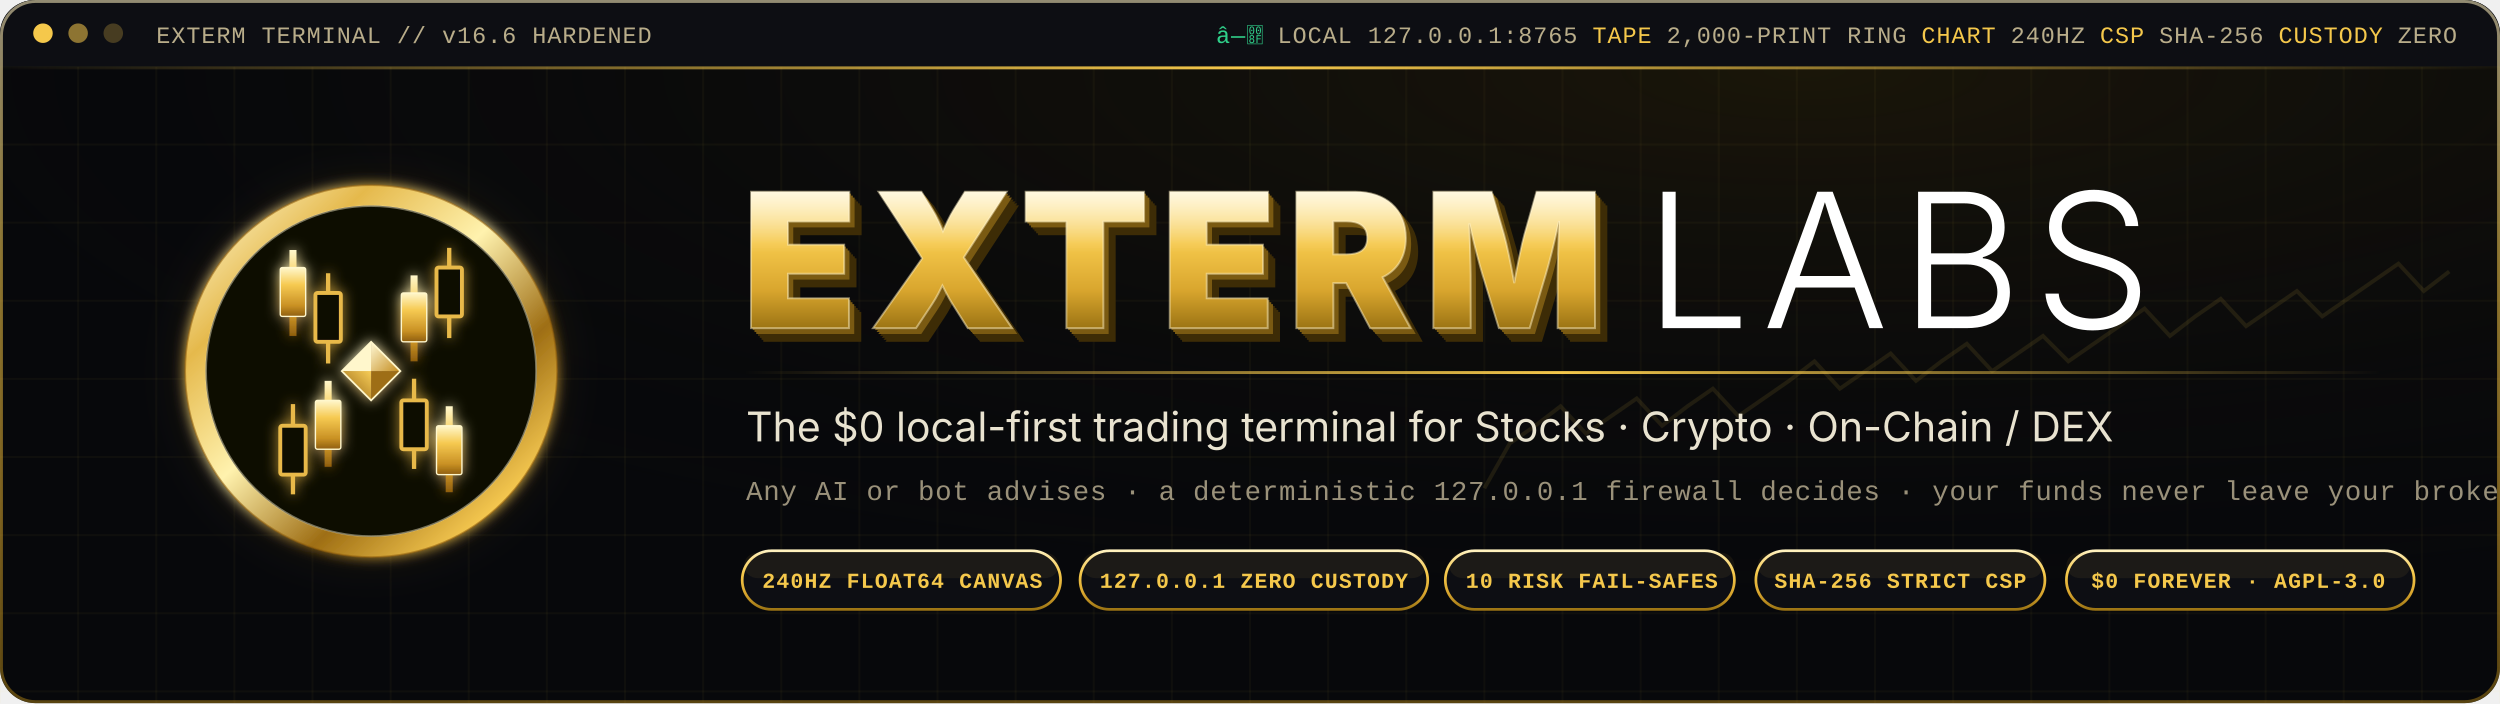
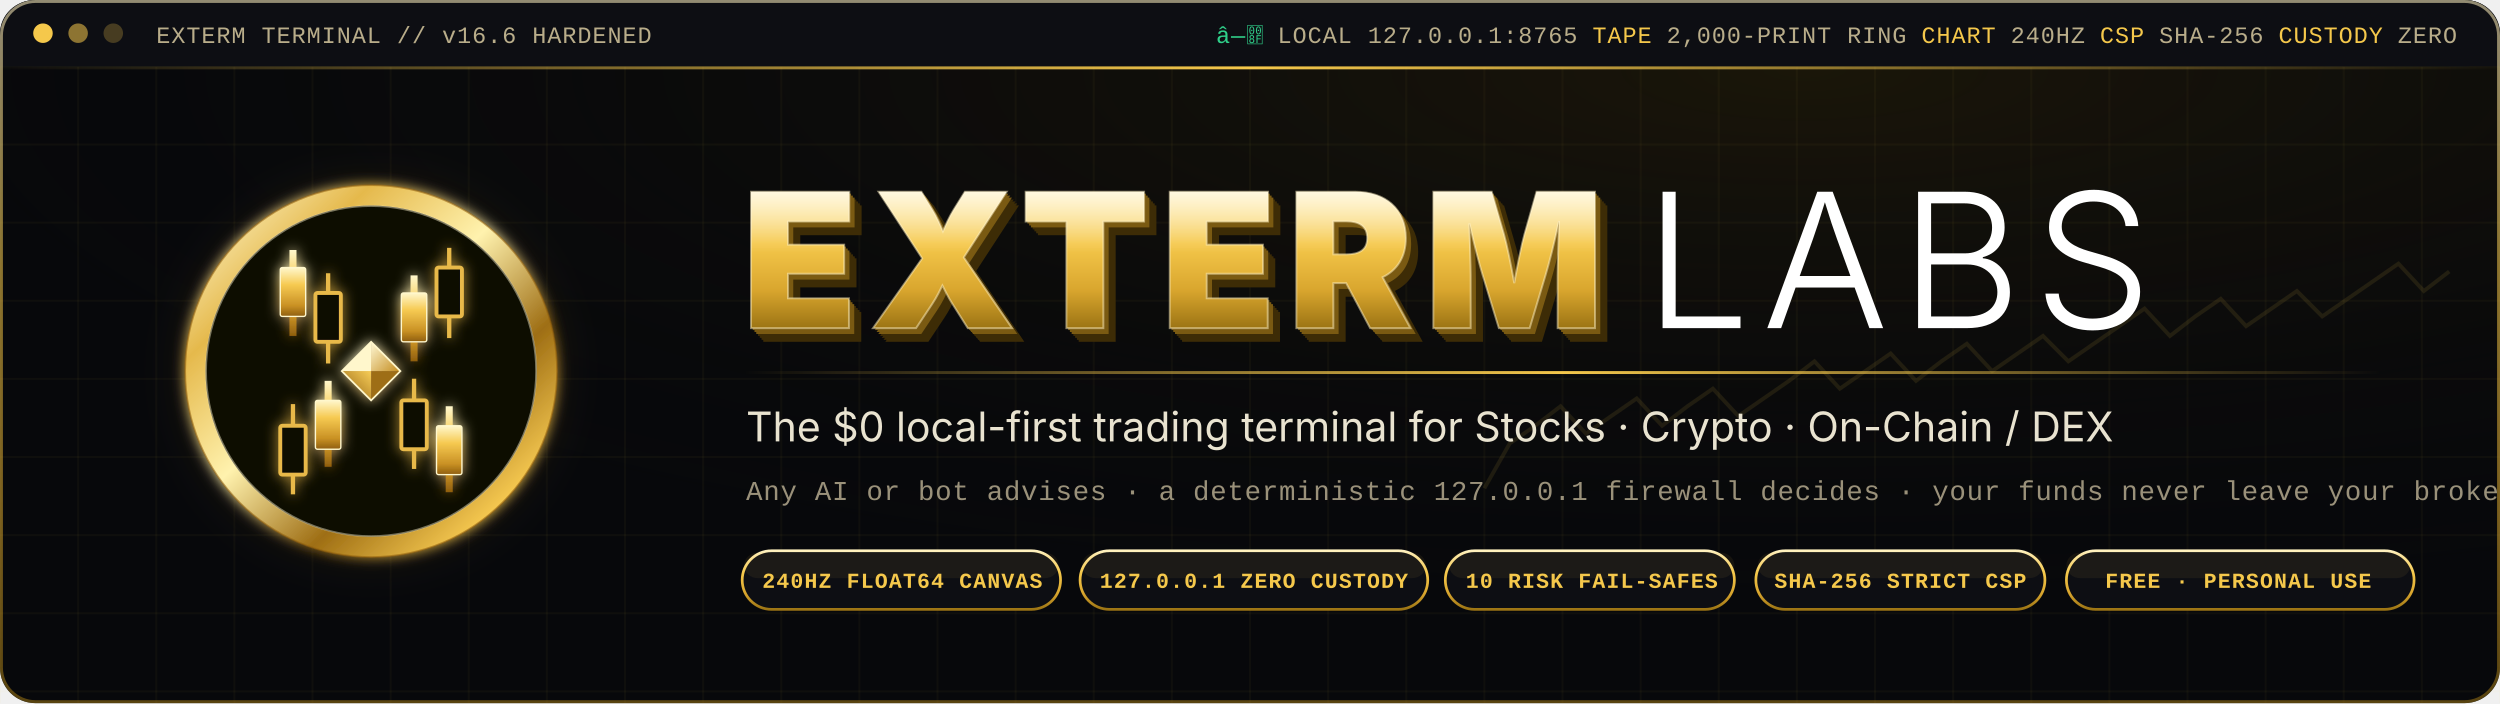
<svg xmlns="http://www.w3.org/2000/svg" width="1280" height="360" viewBox="0 0 1280 360" role="img" aria-label="ExTerm Labs: obsidian and gold local-first trading terminal">
  <defs>
    <linearGradient id="gold" x1="0" y1="0" x2="0" y2="1">
      <stop offset="0" stop-color="#FFF1BF" />
      <stop offset=".38" stop-color="#F5C84B" />
      <stop offset=".72" stop-color="#D9A62E" />
      <stop offset="1" stop-color="#9C7414" />
    </linearGradient>
    <linearGradient id="goldH" x1="0" y1="0" x2="1" y2="0">
      <stop offset="0" stop-color="#F5C84B" stop-opacity="0" />
      <stop offset=".5" stop-color="#F5C84B" />
      <stop offset="1" stop-color="#F5C84B" stop-opacity="0" />
    </linearGradient>
    <linearGradient id="obs" x1="0" y1="0" x2="0" y2="1">
      <stop offset="0" stop-color="#101219" />
      <stop offset="1" stop-color="#07080B" />
    </linearGradient>
    <radialGradient id="halo">
      <stop offset="0" stop-color="#F5C84B" stop-opacity=".22" />
      <stop offset="1" stop-color="#F5C84B" stop-opacity="0" />
    </radialGradient>
    <radialGradient id="bgGlow" cx=".72" cy=".1" r=".8">
      <stop offset="0" stop-color="#2a2108" stop-opacity=".55" />
      <stop offset="1" stop-color="#07080B" stop-opacity="0" />
    </radialGradient>
    <linearGradient id="shine" x1="0" y1="0" x2="0" y2="1">
      <stop offset="0" stop-color="#fff" stop-opacity=".9" />
      <stop offset=".45" stop-color="#fff" stop-opacity="0" />
    </linearGradient>
    <radialGradient id="goldAura" cx="50%" cy="50%" r="50%">
      <stop offset="0%" stop-color="#F5C84B" stop-opacity="0.34" />
      <stop offset="62%" stop-color="#D49B2A" stop-opacity="0.14" />
      <stop offset="100%" stop-color="#07080B" stop-opacity="0" />
    </radialGradient>
    <linearGradient id="brushedRing" x1="105" y1="100" x2="275" y2="280" gradientUnits="userSpaceOnUse">
      <stop offset="0%" stop-color="#FFF7CC" />
      <stop offset="22%" stop-color="#E5B94C" />
      <stop offset="45%" stop-color="#FFF2AE" />
      <stop offset="68%" stop-color="#9E6E14" />
      <stop offset="88%" stop-color="#F3C64F" />
      <stop offset="100%" stop-color="#B8831E" />
    </linearGradient>
    <linearGradient id="candleGold" x1="0" y1="0" x2="0" y2="1">
      <stop offset="0%" stop-color="#FFF7CC" />
      <stop offset="35%" stop-color="#F6CA52" />
      <stop offset="78%" stop-color="#C99124" />
      <stop offset="100%" stop-color="#8F5E0E" />
    </linearGradient>
    <linearGradient id="diamondFacetL" x1="0" y1="0" x2="1" y2="1">
      <stop offset="0%" stop-color="#FFF9D6" />
      <stop offset="100%" stop-color="#C58D20" />
    </linearGradient>
    <linearGradient id="diamondFacetR" x1="0" y1="1" x2="1" y2="0">
      <stop offset="0%" stop-color="#8F5E0E" />
      <stop offset="100%" stop-color="#F7CD58" />
    </linearGradient>
    <filter id="goldGlow" x="-30%" y="-30%" width="160%" height="160%">
      <feGaussianBlur stdDeviation="3.2" result="blur" />
      <feMerge>
        <feMergeNode in="blur" />
        <feMergeNode in="SourceGraphic" />
      </feMerge>
    </filter>
  </defs>
  <rect width="1280" height="360" rx="18" fill="#07080B" />
  <rect width="1280" height="360" rx="18" fill="url(#bgGlow)" />
  <line x1="0" y1="34" x2="0" y2="360" stroke="#F5C84B" stroke-opacity=".035" />
  <line x1="40" y1="34" x2="40" y2="360" stroke="#F5C84B" stroke-opacity=".035" />
  <line x1="80" y1="34" x2="80" y2="360" stroke="#F5C84B" stroke-opacity=".035" />
  <line x1="120" y1="34" x2="120" y2="360" stroke="#F5C84B" stroke-opacity=".035" />
  <line x1="160" y1="34" x2="160" y2="360" stroke="#F5C84B" stroke-opacity=".035" />
  <line x1="200" y1="34" x2="200" y2="360" stroke="#F5C84B" stroke-opacity=".035" />
  <line x1="240" y1="34" x2="240" y2="360" stroke="#F5C84B" stroke-opacity=".035" />
  <line x1="280" y1="34" x2="280" y2="360" stroke="#F5C84B" stroke-opacity=".035" />
  <line x1="320" y1="34" x2="320" y2="360" stroke="#F5C84B" stroke-opacity=".035" />
  <line x1="360" y1="34" x2="360" y2="360" stroke="#F5C84B" stroke-opacity=".035" />
  <line x1="400" y1="34" x2="400" y2="360" stroke="#F5C84B" stroke-opacity=".035" />
  <line x1="440" y1="34" x2="440" y2="360" stroke="#F5C84B" stroke-opacity=".035" />
  <line x1="480" y1="34" x2="480" y2="360" stroke="#F5C84B" stroke-opacity=".035" />
  <line x1="520" y1="34" x2="520" y2="360" stroke="#F5C84B" stroke-opacity=".035" />
  <line x1="560" y1="34" x2="560" y2="360" stroke="#F5C84B" stroke-opacity=".035" />
  <line x1="600" y1="34" x2="600" y2="360" stroke="#F5C84B" stroke-opacity=".035" />
  <line x1="640" y1="34" x2="640" y2="360" stroke="#F5C84B" stroke-opacity=".035" />
  <line x1="680" y1="34" x2="680" y2="360" stroke="#F5C84B" stroke-opacity=".035" />
  <line x1="720" y1="34" x2="720" y2="360" stroke="#F5C84B" stroke-opacity=".035" />
  <line x1="760" y1="34" x2="760" y2="360" stroke="#F5C84B" stroke-opacity=".035" />
  <line x1="800" y1="34" x2="800" y2="360" stroke="#F5C84B" stroke-opacity=".035" />
  <line x1="840" y1="34" x2="840" y2="360" stroke="#F5C84B" stroke-opacity=".035" />
  <line x1="880" y1="34" x2="880" y2="360" stroke="#F5C84B" stroke-opacity=".035" />
  <line x1="920" y1="34" x2="920" y2="360" stroke="#F5C84B" stroke-opacity=".035" />
  <line x1="960" y1="34" x2="960" y2="360" stroke="#F5C84B" stroke-opacity=".035" />
  <line x1="1000" y1="34" x2="1000" y2="360" stroke="#F5C84B" stroke-opacity=".035" />
  <line x1="1040" y1="34" x2="1040" y2="360" stroke="#F5C84B" stroke-opacity=".035" />
  <line x1="1080" y1="34" x2="1080" y2="360" stroke="#F5C84B" stroke-opacity=".035" />
  <line x1="1120" y1="34" x2="1120" y2="360" stroke="#F5C84B" stroke-opacity=".035" />
  <line x1="1160" y1="34" x2="1160" y2="360" stroke="#F5C84B" stroke-opacity=".035" />
  <line x1="1200" y1="34" x2="1200" y2="360" stroke="#F5C84B" stroke-opacity=".035" />
  <line x1="1240" y1="34" x2="1240" y2="360" stroke="#F5C84B" stroke-opacity=".035" />
  <line x1="1280" y1="34" x2="1280" y2="360" stroke="#F5C84B" stroke-opacity=".035" />
  <line x1="0" y1="34" x2="1280" y2="34" stroke="#F5C84B" stroke-opacity=".035" />
  <line x1="0" y1="74" x2="1280" y2="74" stroke="#F5C84B" stroke-opacity=".035" />
  <line x1="0" y1="114" x2="1280" y2="114" stroke="#F5C84B" stroke-opacity=".035" />
  <line x1="0" y1="154" x2="1280" y2="154" stroke="#F5C84B" stroke-opacity=".035" />
  <line x1="0" y1="194" x2="1280" y2="194" stroke="#F5C84B" stroke-opacity=".035" />
  <line x1="0" y1="234" x2="1280" y2="234" stroke="#F5C84B" stroke-opacity=".035" />
  <line x1="0" y1="274" x2="1280" y2="274" stroke="#F5C84B" stroke-opacity=".035" />
  <line x1="0" y1="314" x2="1280" y2="314" stroke="#F5C84B" stroke-opacity=".035" />
  <line x1="0" y1="354" x2="1280" y2="354" stroke="#F5C84B" stroke-opacity=".035" />
  <path d="M760 250 L773 227 L786 218 L799 208 L812 222 L825 213 L838 204 L851 218 L864 208 L877 199 L890 213 L903 204 L916 195 L929 185 L942 199 L955 190 L968 181 L981 195 L994 185 L1007 176 L1020 190 L1033 181 L1046 172 L1059 185 L1072 176 L1085 167 L1098 158 L1111 172 L1124 162 L1137 153 L1150 167 L1163 158 L1176 149 L1189 162 L1202 153 L1215 144 L1228 135 L1241 149 L1254 139" fill="none" stroke="#F5C84B" stroke-opacity=".10" stroke-width="2" />
  <rect x="0" y="0" width="1280" height="34" rx="18" fill="#0d0e13" />
  <rect x="0" y="18" width="1280" height="16" fill="#0d0e13" />
  <rect x="0" y="34" width="1280" height="1.5" fill="url(#goldH)" />
  <circle cx="22" cy="17" r="5" fill="#F5C84B" />
  <circle cx="40" cy="17" r="5" fill="#F5C84B" opacity=".55" />
  <circle cx="58" cy="17" r="5" fill="#F5C84B" opacity=".25" />
  <g font-family="ui-monospace,SFMono-Regular,Consolas,'Liberation Mono',Menlo,monospace" font-size="12" fill="#b9ad8a" letter-spacing=".5">
    <text x="80" y="22">EXTERM TERMINAL // v16.6 HARDENED</text>
    <text x="1258" y="22" text-anchor="end">
      <tspan fill="#2fd08a">â—</tspan> LOCAL  127.0.0.1:8765   <tspan fill="#F5C84B">TAPE</tspan> 2,000-PRINT RING   <tspan fill="#F5C84B">CHART</tspan> 240HZ   <tspan fill="#F5C84B">CSP</tspan> SHA-256   <tspan fill="#F5C84B">CUSTODY</tspan> ZERO</text>
  </g>
  <circle cx="190" cy="190" r="122" fill="url(#goldAura)" />
  <circle cx="190" cy="190" r="90" fill="#080705" stroke="url(#brushedRing)" stroke-width="10.5" filter="url(#goldGlow)" />
  <circle cx="190" cy="190" r="84.5" fill="none" stroke="#FFF7CC" stroke-opacity="0.45" stroke-width="0.9" />
  <circle cx="190" cy="190" r="95.2" fill="none" stroke="#8F5E0E" stroke-opacity="0.55" stroke-width="0.9" />
  <g filter="url(#goldGlow)" stroke-linecap="square">
    <rect x="148.2" y="128" width="3.6" height="44" fill="url(#candleGold)" />
    <rect x="143.5" y="137" width="13" height="25" rx="1" fill="url(#candleGold)" stroke="#FFF7CC" stroke-width="0.7" />
    <line x1="168" y1="141" x2="168" y2="185" stroke="#E8B948" stroke-width="2.2" />
    <rect x="161.5" y="150" width="13" height="25" rx="1" fill="#080705" stroke="#E8B948" stroke-width="2" />
    <rect x="210.2" y="141" width="3.6" height="44" fill="url(#candleGold)" />
    <rect x="205.5" y="150" width="13" height="25" rx="1" fill="url(#candleGold)" stroke="#FFF7CC" stroke-width="0.7" />
    <line x1="230" y1="128" x2="230" y2="172" stroke="#E8B948" stroke-width="2.2" />
    <rect x="223.5" y="137" width="13" height="25" rx="1" fill="#080705" stroke="#E8B948" stroke-width="2" />
    <line x1="150" y1="208" x2="150" y2="252" stroke="#E8B948" stroke-width="2.2" />
    <rect x="143.5" y="218" width="13" height="25" rx="1" fill="#080705" stroke="#E8B948" stroke-width="2" />
    <rect x="166.2" y="195" width="3.6" height="44" fill="url(#candleGold)" />
    <rect x="161.5" y="205" width="13" height="25" rx="1" fill="url(#candleGold)" stroke="#FFF7CC" stroke-width="0.7" />
    <line x1="212" y1="195" x2="212" y2="239" stroke="#E8B948" stroke-width="2.2" />
    <rect x="205.5" y="205" width="13" height="25" rx="1" fill="#080705" stroke="#E8B948" stroke-width="2" />
    <rect x="228.2" y="208" width="3.6" height="44" fill="url(#candleGold)" />
    <rect x="223.5" y="218" width="13" height="25" rx="1" fill="url(#candleGold)" stroke="#FFF7CC" stroke-width="0.7" />
    <polygon points="190,175 190,190 175,190" fill="#FFF7CC" />
    <polygon points="190,175 205,190 190,190" fill="url(#diamondFacetL)" />
    <polygon points="175,190 190,190 190,205" fill="url(#diamondFacetR)" />
    <polygon points="190,190 205,190 190,205" fill="#9E6E14" />
    <polygon points="190,175 205,190 190,205 175,190" fill="none" stroke="#FFF7CC" stroke-width="0.9" />
  </g>
  <g font-family="'Segoe UI',Inter,'Helvetica Neue',Arial,sans-serif" font-weight="900" letter-spacing="6">
    <text x="386.3" y="175.0" font-size="96" fill="#3d2c06">EXTERM</text>
    <text x="385.4" y="174.0" font-size="96" fill="#3d2c06">EXTERM</text>
    <text x="384.5" y="173.0" font-size="96" fill="#3d2c06">EXTERM</text>
    <text x="383.6" y="172.0" font-size="96" fill="#3d2c06">EXTERM</text>
    <text x="382.7" y="171.0" font-size="96" fill="#7a5a12">EXTERM</text>
    <text x="381.8" y="170.0" font-size="96" fill="#7a5a12">EXTERM</text>
    <text x="380.9" y="169.0" font-size="96" fill="#7a5a12">EXTERM</text>
    <text x="380" y="168" font-size="96" fill="url(#gold)" stroke="#FFF3C4" stroke-opacity=".5" stroke-width="1">EXTERM</text>
    <text x="380" y="168" font-size="96" fill="url(#shine)" opacity=".55">EXTERM</text>
  </g>
  <text x="842" y="168" font-family="'Segoe UI',Inter,'Helvetica Neue',Arial,sans-serif" font-size="96" font-weight="300" fill="#FFFFFF" letter-spacing="6">LABS</text>
  <rect x="382" y="190" width="836" height="1.5" fill="url(#goldH)" />
  <text x="382" y="226" font-family="'Segoe UI',Inter,'Helvetica Neue',Arial,sans-serif" font-size="21" fill="#e9e3d0">The $0 local-first trading terminal for Stocks · Crypto · On-Chain / DEX</text>
  <text x="382" y="256" font-family="ui-monospace,SFMono-Regular,Consolas,'Liberation Mono',Menlo,monospace" font-size="14" fill="#9a917a" letter-spacing=".4">Any AI or bot advises · a deterministic 127.0.0.1 firewall decides · your funds never leave your broker</text>
  <g>
    <rect x="380" y="282" width="163" height="30" rx="15" fill="#0d0e13" stroke="url(#gold)" stroke-width="1.4" />
    <rect x="381" y="283" width="161" height="13" rx="7" fill="#F5C84B" opacity=".07" />
    <text x="462" y="301" text-anchor="middle" font-family="ui-monospace,SFMono-Regular,Consolas,'Liberation Mono',Menlo,monospace" font-size="11" font-weight="700" fill="#F5C84B" letter-spacing=".6">240HZ FLOAT64 CANVAS</text>
  </g>
  <g>
    <rect x="553" y="282" width="178" height="30" rx="15" fill="#0d0e13" stroke="url(#gold)" stroke-width="1.4" />
    <rect x="554" y="283" width="176" height="13" rx="7" fill="#F5C84B" opacity=".07" />
    <text x="642" y="301" text-anchor="middle" font-family="ui-monospace,SFMono-Regular,Consolas,'Liberation Mono',Menlo,monospace" font-size="11" font-weight="700" fill="#F5C84B" letter-spacing=".6">127.0.0.1 ZERO CUSTODY</text>
  </g>
  <g>
    <rect x="740" y="282" width="148" height="30" rx="15" fill="#0d0e13" stroke="url(#gold)" stroke-width="1.4" />
    <rect x="742" y="283" width="146" height="13" rx="7" fill="#F5C84B" opacity=".07" />
    <text x="815" y="301" text-anchor="middle" font-family="ui-monospace,SFMono-Regular,Consolas,'Liberation Mono',Menlo,monospace" font-size="11" font-weight="700" fill="#F5C84B" letter-spacing=".6">10 RISK FAIL-SAFES</text>
  </g>
  <g>
    <rect x="899" y="282" width="148" height="30" rx="15" fill="#0d0e13" stroke="url(#gold)" stroke-width="1.4" />
    <rect x="900" y="283" width="146" height="13" rx="7" fill="#F5C84B" opacity=".07" />
    <text x="973" y="301" text-anchor="middle" font-family="ui-monospace,SFMono-Regular,Consolas,'Liberation Mono',Menlo,monospace" font-size="11" font-weight="700" fill="#F5C84B" letter-spacing=".6">SHA-256 STRICT CSP</text>
  </g>
  <g>
    <rect x="1058" y="282" width="178" height="30" rx="15" fill="#0d0e13" stroke="url(#gold)" stroke-width="1.4" />
    <rect x="1058" y="283" width="176" height="13" rx="7" fill="#F5C84B" opacity=".07" />
-     <text x="1146" y="301" text-anchor="middle" font-family="ui-monospace,SFMono-Regular,Consolas,'Liberation Mono',Menlo,monospace" font-size="11" font-weight="700" fill="#F5C84B" letter-spacing=".6">$0 FOREVER · AGPL-3.0</text>
+     <text x="1146" y="301" text-anchor="middle" font-family="ui-monospace,SFMono-Regular,Consolas,'Liberation Mono',Menlo,monospace" font-size="11" font-weight="700" fill="#F5C84B" letter-spacing=".6">FREE · PERSONAL USE</text>
  </g>
  <rect x=".75" y=".75" width="1278.5" height="358.5" rx="17.5" fill="none" stroke="url(#gold)" stroke-opacity=".55" stroke-width="1.5" />
</svg>
